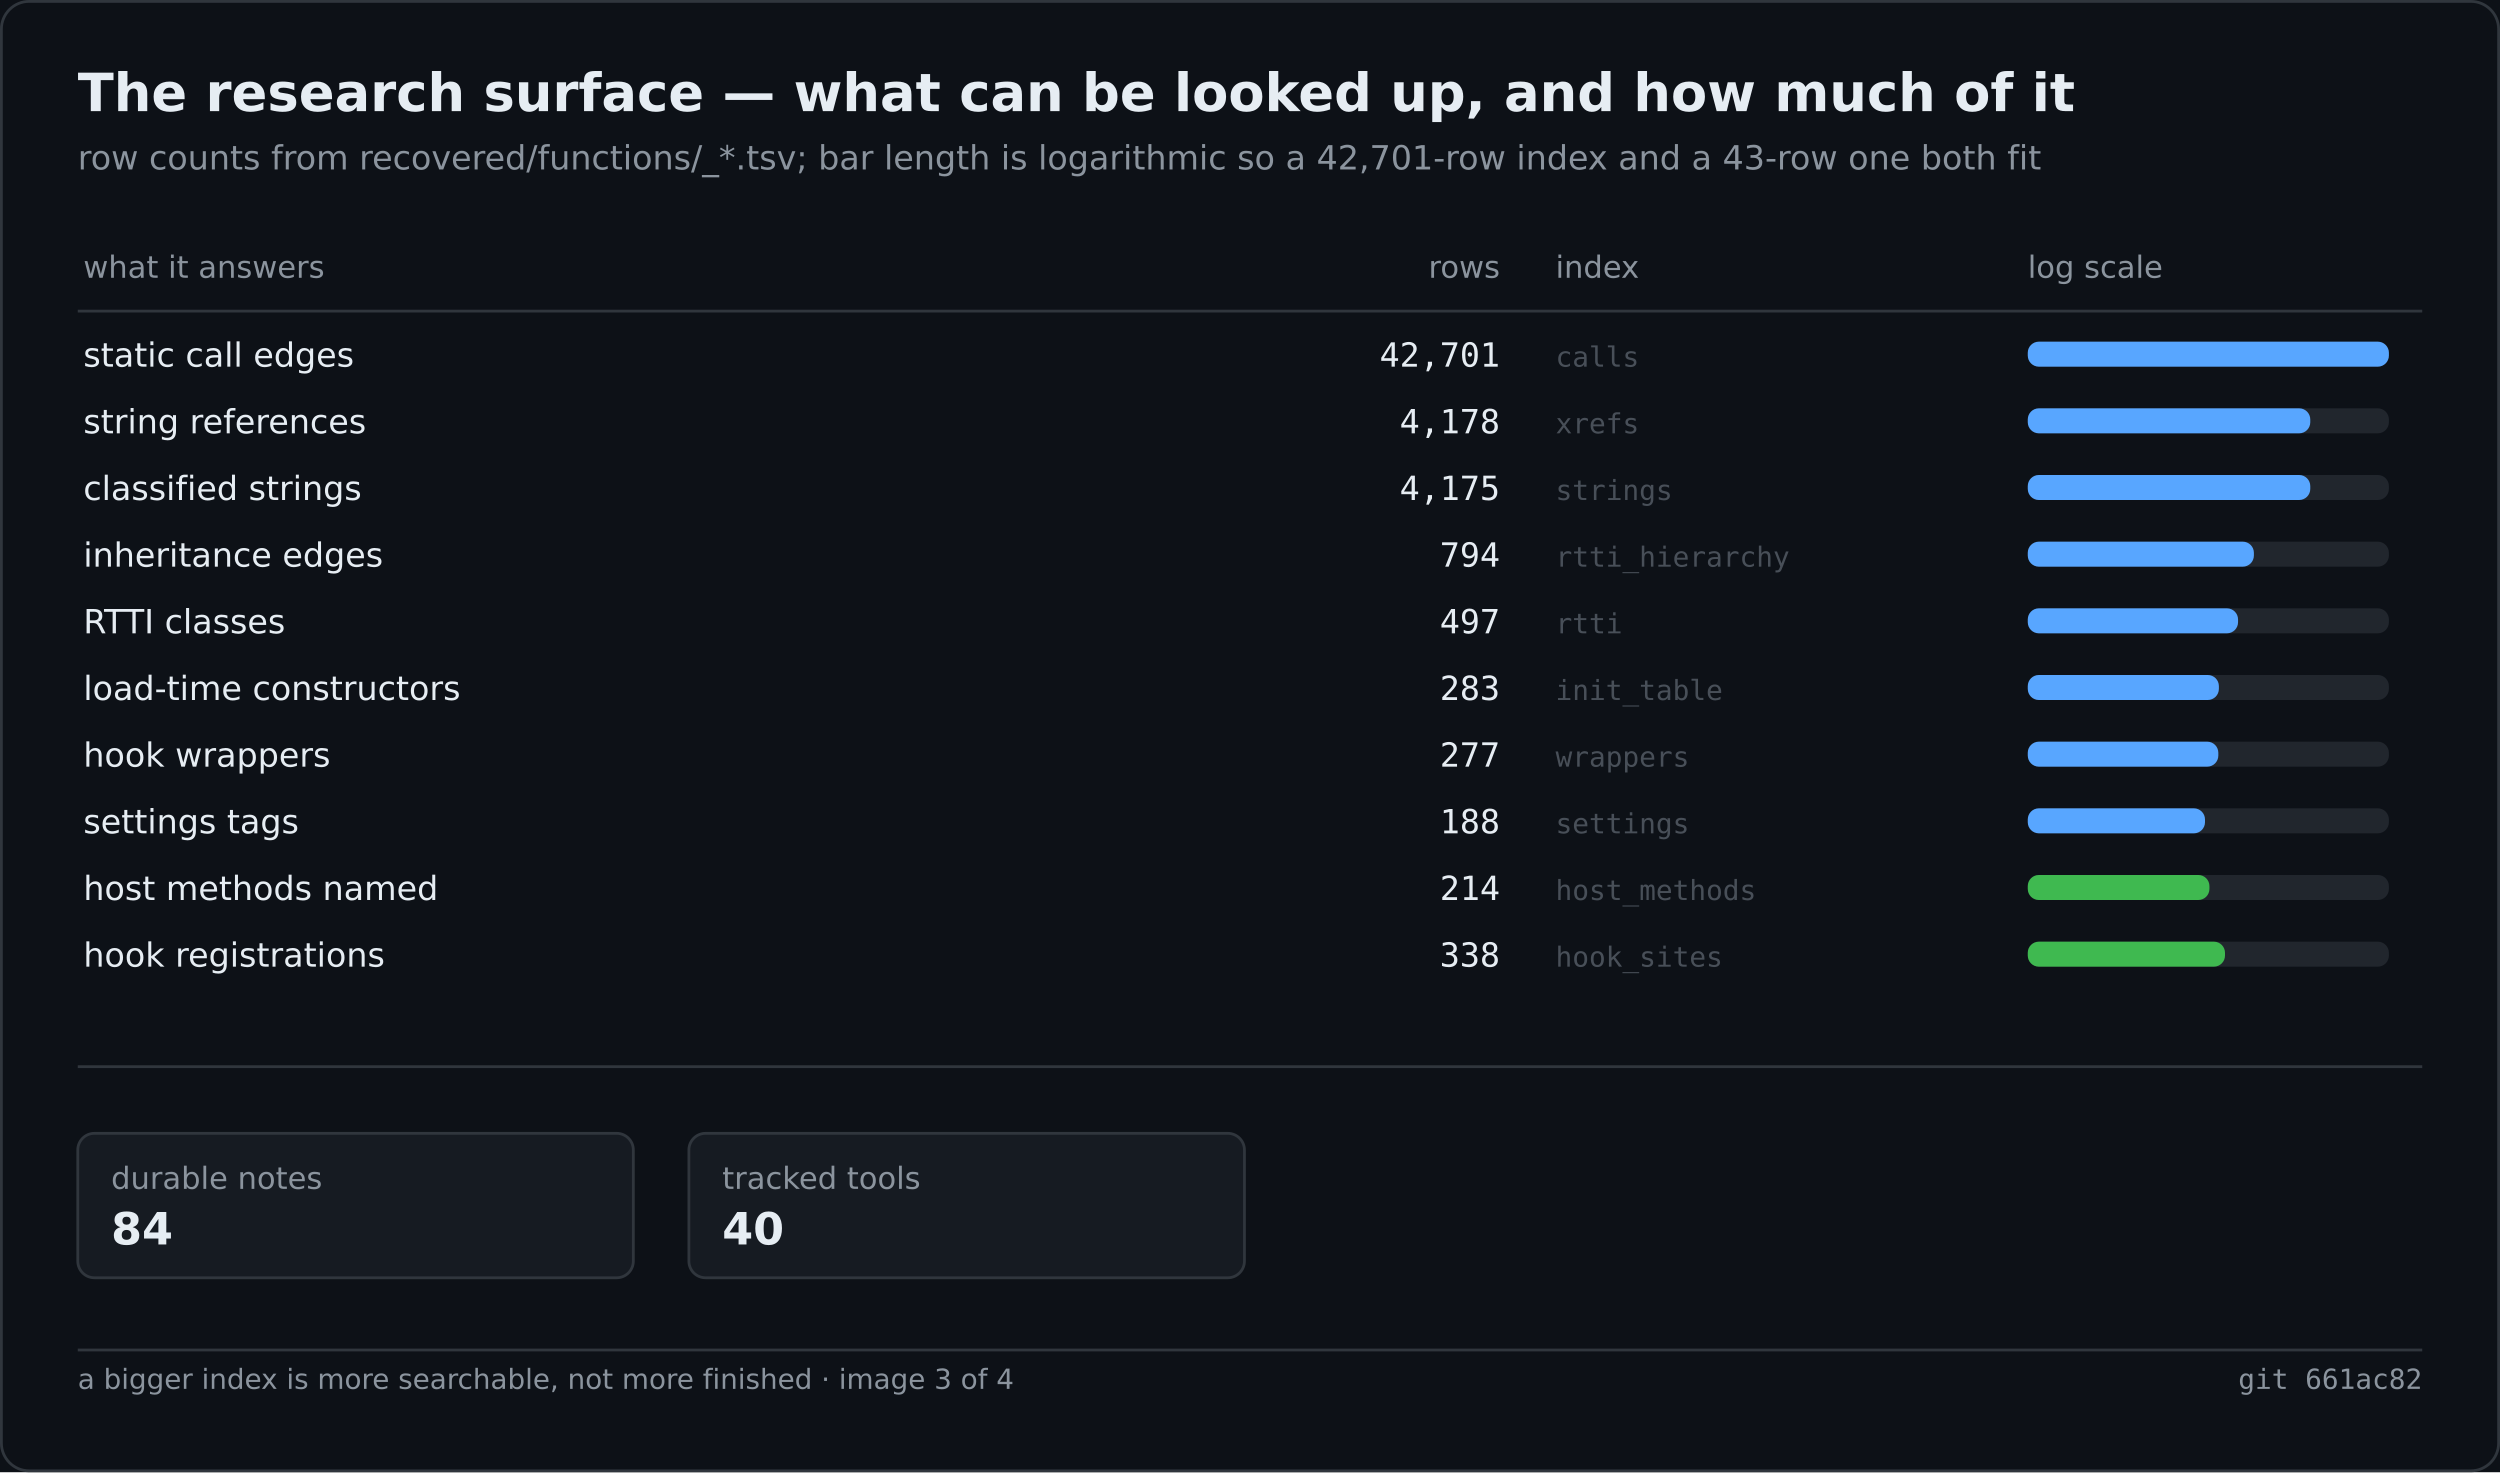
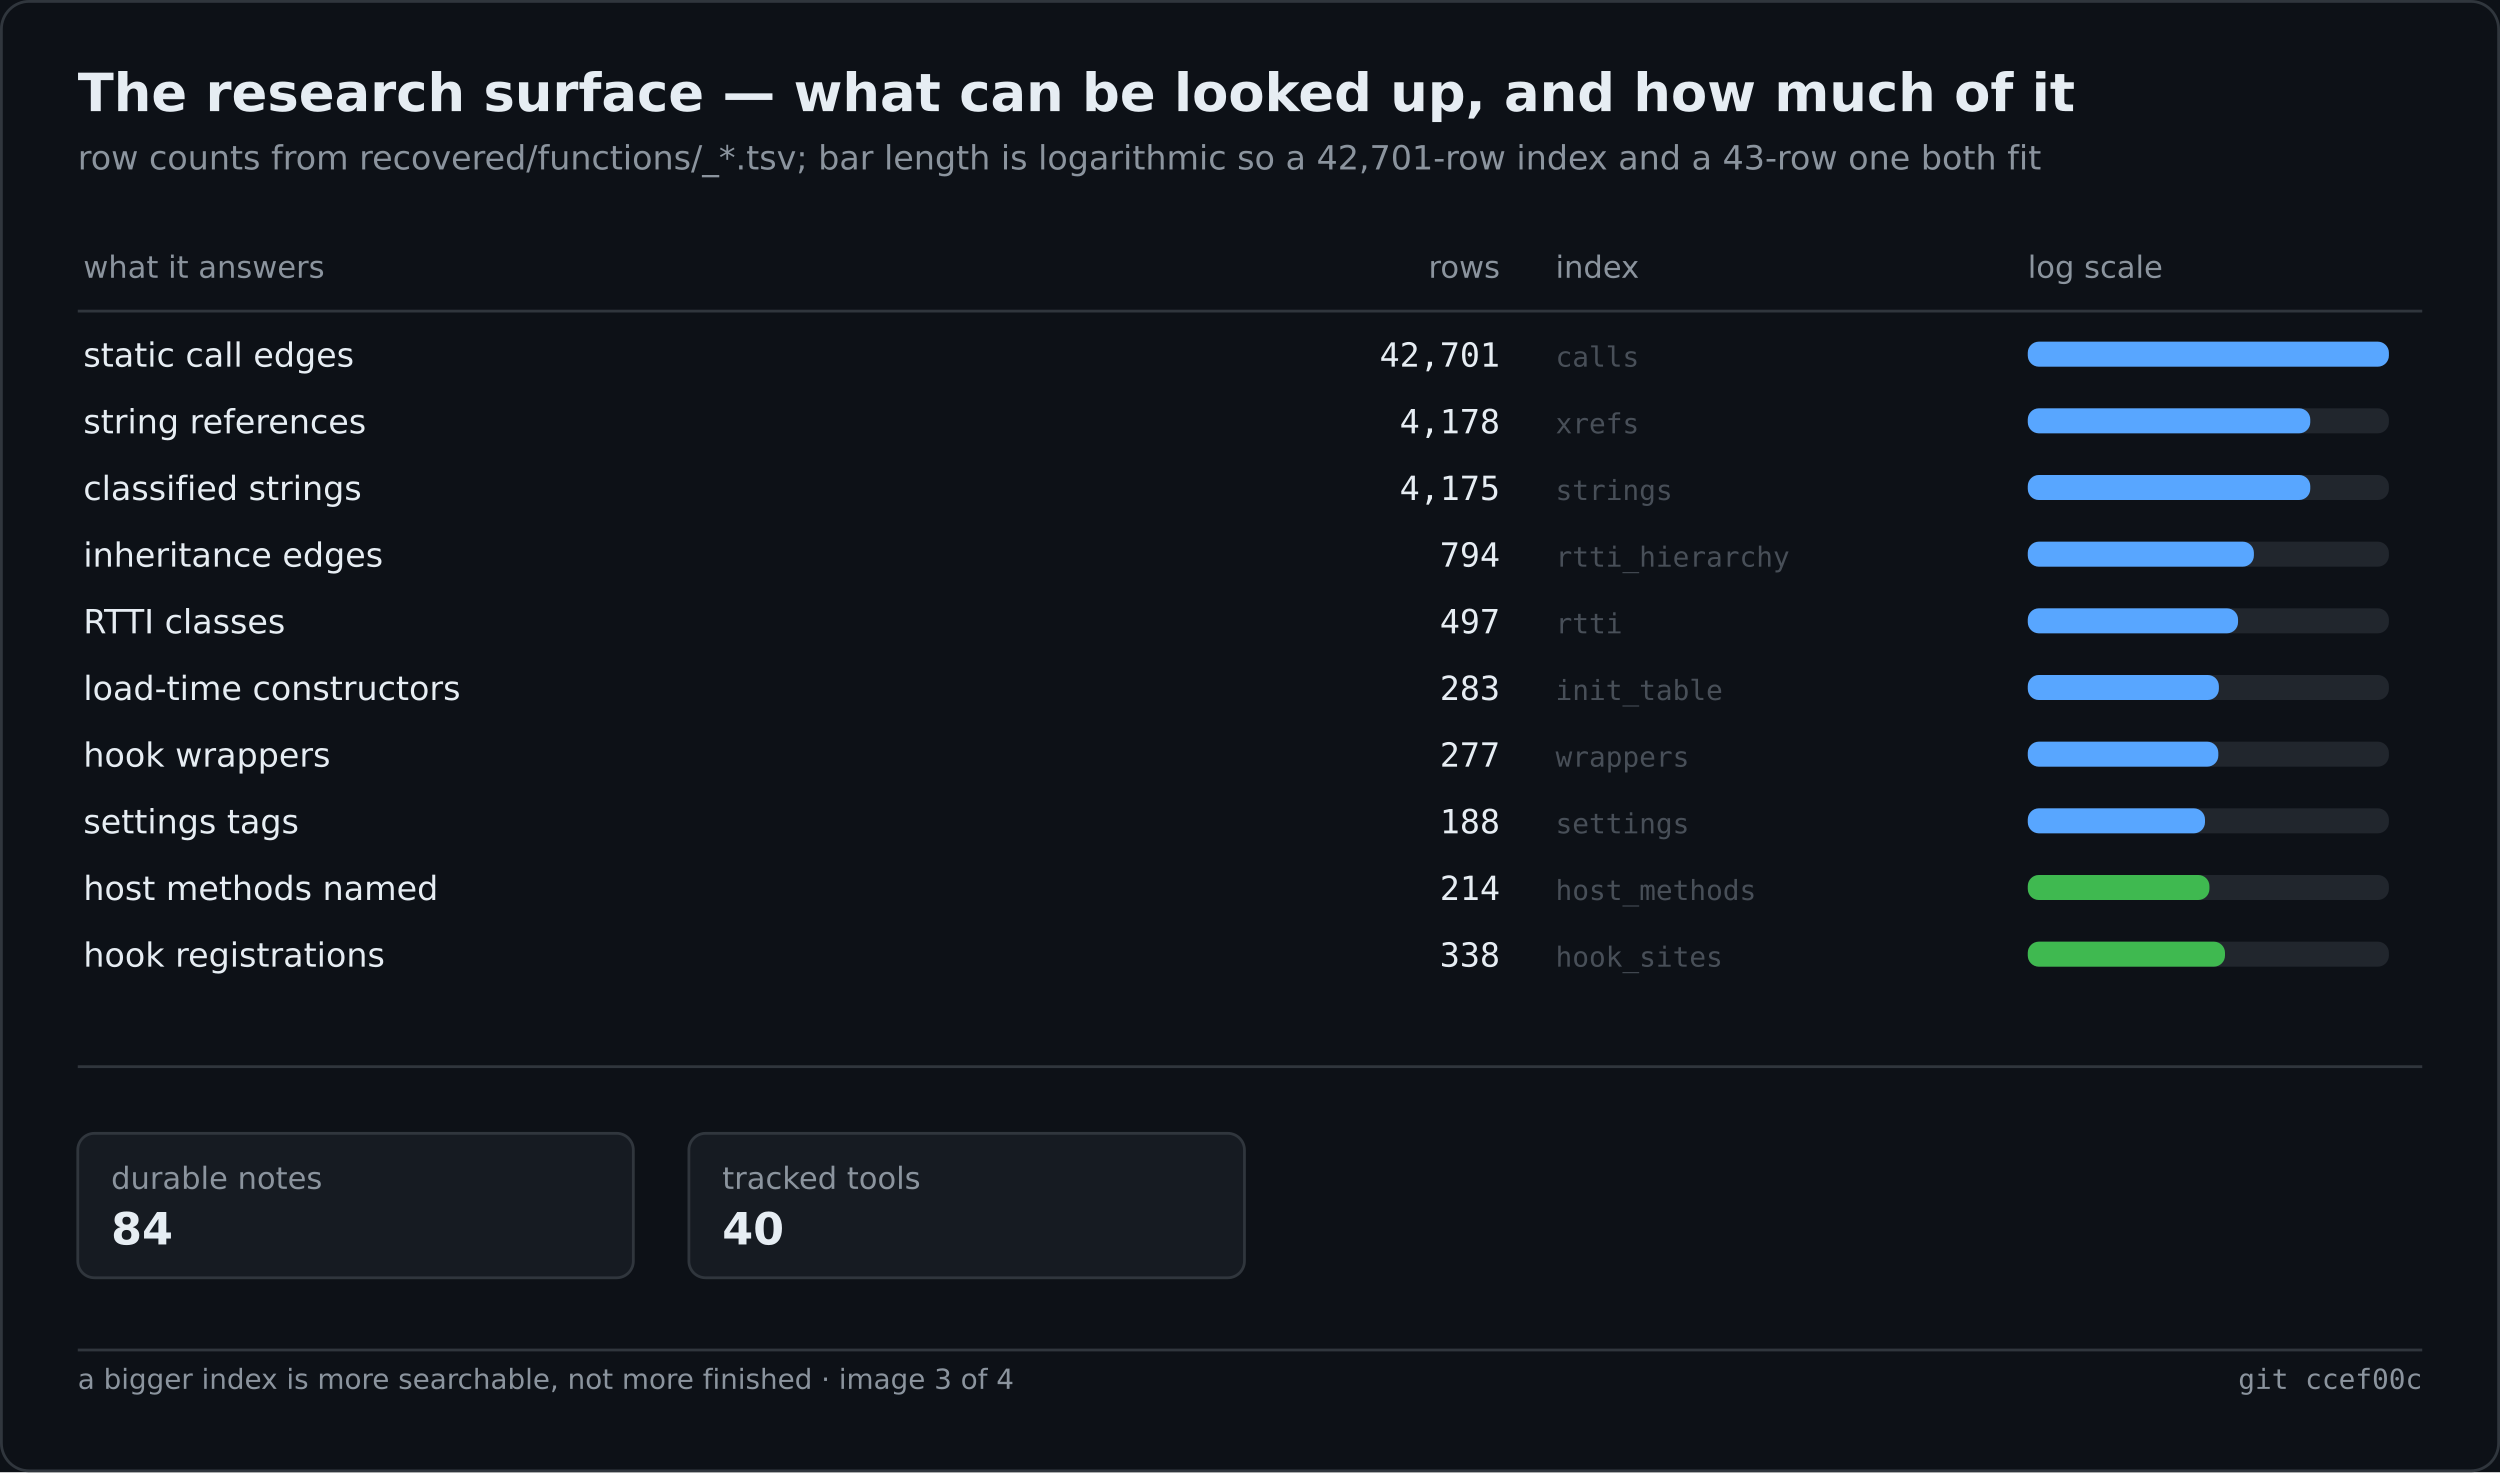
<svg xmlns="http://www.w3.org/2000/svg" width="900" height="530" viewBox="0 0 900 530" role="img" aria-label="The research surface — what can be looked up, and how much of it">
  <rect width="900" height="530" fill="#0d1117" />
  <rect x="0.5" y="0.5" width="899" height="529" fill="none" stroke="#30363d" rx="10" />
  <text x="28" y="40" font-family="Segoe UI,DejaVu Sans,Helvetica,sans-serif" font-size="19" font-weight="600" fill="#e6edf3">The research surface — what can be looked up, and how much of it</text>
  <text x="28" y="61" font-family="Segoe UI,DejaVu Sans,Helvetica,sans-serif" font-size="12" fill="#8b949e">row counts from recovered/functions/_*.tsv; bar length is logarithmic so a 42,701-row index and a 43-row one both fit</text>
  <text x="30.0" y="100.0" font-family="Segoe UI,DejaVu Sans,Helvetica,sans-serif" font-size="11" fill="#8b949e">what it answers</text>
  <text x="540.0" y="100.0" font-family="Segoe UI,DejaVu Sans,Helvetica,sans-serif" font-size="11" fill="#8b949e" text-anchor="end">rows</text>
  <text x="560.0" y="100.0" font-family="Segoe UI,DejaVu Sans,Helvetica,sans-serif" font-size="11" fill="#8b949e">index</text>
  <text x="730.0" y="100.0" font-family="Segoe UI,DejaVu Sans,Helvetica,sans-serif" font-size="11" fill="#8b949e">log scale</text>
  <line x1="28.0" y1="112.0" x2="872.0" y2="112.0" stroke="#30363d" stroke-width="1" />
  <text x="30.0" y="132.0" font-family="Segoe UI,DejaVu Sans,Helvetica,sans-serif" font-size="12" fill="#e6edf3">static call edges</text>
  <text x="540.0" y="132.0" font-family="Cascadia Mono,Consolas,DejaVu Sans Mono,monospace" font-size="12" fill="#e6edf3" text-anchor="end">42,701</text>
  <text x="560.0" y="132.0" font-family="Cascadia Mono,Consolas,DejaVu Sans Mono,monospace" font-size="10" fill="#484f58">calls</text>
  <rect x="730.0" y="123.0" width="130.0" height="9.0" fill="#21262d" rx="4" />
  <rect x="730.0" y="123.0" width="130.0" height="9.0" fill="#58a6ff" rx="4" />
  <text x="30.0" y="156.0" font-family="Segoe UI,DejaVu Sans,Helvetica,sans-serif" font-size="12" fill="#e6edf3">string references</text>
  <text x="540.0" y="156.0" font-family="Cascadia Mono,Consolas,DejaVu Sans Mono,monospace" font-size="12" fill="#e6edf3" text-anchor="end">4,178</text>
  <text x="560.0" y="156.0" font-family="Cascadia Mono,Consolas,DejaVu Sans Mono,monospace" font-size="10" fill="#484f58">xrefs</text>
  <rect x="730.0" y="147.0" width="130.0" height="9.0" fill="#21262d" rx="4" />
  <rect x="730.0" y="147.0" width="101.7" height="9.0" fill="#58a6ff" rx="4" />
  <text x="30.0" y="180.0" font-family="Segoe UI,DejaVu Sans,Helvetica,sans-serif" font-size="12" fill="#e6edf3">classified strings</text>
  <text x="540.0" y="180.0" font-family="Cascadia Mono,Consolas,DejaVu Sans Mono,monospace" font-size="12" fill="#e6edf3" text-anchor="end">4,175</text>
  <text x="560.0" y="180.0" font-family="Cascadia Mono,Consolas,DejaVu Sans Mono,monospace" font-size="10" fill="#484f58">strings</text>
  <rect x="730.0" y="171.0" width="130.0" height="9.0" fill="#21262d" rx="4" />
  <rect x="730.0" y="171.0" width="101.7" height="9.0" fill="#58a6ff" rx="4" />
  <text x="30.0" y="204.0" font-family="Segoe UI,DejaVu Sans,Helvetica,sans-serif" font-size="12" fill="#e6edf3">inheritance edges</text>
  <text x="540.0" y="204.0" font-family="Cascadia Mono,Consolas,DejaVu Sans Mono,monospace" font-size="12" fill="#e6edf3" text-anchor="end">794</text>
  <text x="560.0" y="204.0" font-family="Cascadia Mono,Consolas,DejaVu Sans Mono,monospace" font-size="10" fill="#484f58">rtti_hierarchy</text>
  <rect x="730.0" y="195.0" width="130.0" height="9.0" fill="#21262d" rx="4" />
  <rect x="730.0" y="195.0" width="81.4" height="9.0" fill="#58a6ff" rx="4" />
  <text x="30.0" y="228.0" font-family="Segoe UI,DejaVu Sans,Helvetica,sans-serif" font-size="12" fill="#e6edf3">RTTI classes</text>
  <text x="540.0" y="228.0" font-family="Cascadia Mono,Consolas,DejaVu Sans Mono,monospace" font-size="12" fill="#e6edf3" text-anchor="end">497</text>
  <text x="560.0" y="228.0" font-family="Cascadia Mono,Consolas,DejaVu Sans Mono,monospace" font-size="10" fill="#484f58">rtti</text>
  <rect x="730.0" y="219.0" width="130.0" height="9.0" fill="#21262d" rx="4" />
  <rect x="730.0" y="219.0" width="75.7" height="9.0" fill="#58a6ff" rx="4" />
  <text x="30.0" y="252.0" font-family="Segoe UI,DejaVu Sans,Helvetica,sans-serif" font-size="12" fill="#e6edf3">load-time constructors</text>
  <text x="540.0" y="252.0" font-family="Cascadia Mono,Consolas,DejaVu Sans Mono,monospace" font-size="12" fill="#e6edf3" text-anchor="end">283</text>
  <text x="560.0" y="252.0" font-family="Cascadia Mono,Consolas,DejaVu Sans Mono,monospace" font-size="10" fill="#484f58">init_table</text>
  <rect x="730.0" y="243.0" width="130.0" height="9.0" fill="#21262d" rx="4" />
  <rect x="730.0" y="243.0" width="68.8" height="9.0" fill="#58a6ff" rx="4" />
  <text x="30.0" y="276.0" font-family="Segoe UI,DejaVu Sans,Helvetica,sans-serif" font-size="12" fill="#e6edf3">hook wrappers</text>
  <text x="540.0" y="276.0" font-family="Cascadia Mono,Consolas,DejaVu Sans Mono,monospace" font-size="12" fill="#e6edf3" text-anchor="end">277</text>
  <text x="560.0" y="276.0" font-family="Cascadia Mono,Consolas,DejaVu Sans Mono,monospace" font-size="10" fill="#484f58">wrappers</text>
  <rect x="730.0" y="267.0" width="130.0" height="9.0" fill="#21262d" rx="4" />
  <rect x="730.0" y="267.0" width="68.6" height="9.0" fill="#58a6ff" rx="4" />
  <text x="30.0" y="300.0" font-family="Segoe UI,DejaVu Sans,Helvetica,sans-serif" font-size="12" fill="#e6edf3">settings tags</text>
  <text x="540.0" y="300.0" font-family="Cascadia Mono,Consolas,DejaVu Sans Mono,monospace" font-size="12" fill="#e6edf3" text-anchor="end">188</text>
  <text x="560.0" y="300.0" font-family="Cascadia Mono,Consolas,DejaVu Sans Mono,monospace" font-size="10" fill="#484f58">settings</text>
  <rect x="730.0" y="291.0" width="130.0" height="9.0" fill="#21262d" rx="4" />
  <rect x="730.0" y="291.0" width="63.8" height="9.0" fill="#58a6ff" rx="4" />
  <text x="30.0" y="324.0" font-family="Segoe UI,DejaVu Sans,Helvetica,sans-serif" font-size="12" fill="#e6edf3">host methods named</text>
  <text x="540.0" y="324.0" font-family="Cascadia Mono,Consolas,DejaVu Sans Mono,monospace" font-size="12" fill="#e6edf3" text-anchor="end">214</text>
  <text x="560.0" y="324.0" font-family="Cascadia Mono,Consolas,DejaVu Sans Mono,monospace" font-size="10" fill="#484f58">host_methods</text>
  <rect x="730.0" y="315.0" width="130.0" height="9.0" fill="#21262d" rx="4" />
  <rect x="730.0" y="315.0" width="65.4" height="9.0" fill="#3fb950" rx="4" />
  <text x="30.0" y="348.0" font-family="Segoe UI,DejaVu Sans,Helvetica,sans-serif" font-size="12" fill="#e6edf3">hook registrations</text>
  <text x="540.0" y="348.0" font-family="Cascadia Mono,Consolas,DejaVu Sans Mono,monospace" font-size="12" fill="#e6edf3" text-anchor="end">338</text>
  <text x="560.0" y="348.0" font-family="Cascadia Mono,Consolas,DejaVu Sans Mono,monospace" font-size="10" fill="#484f58">hook_sites</text>
  <rect x="730.0" y="339.0" width="130.0" height="9.0" fill="#21262d" rx="4" />
  <rect x="730.0" y="339.0" width="71.0" height="9.0" fill="#3fb950" rx="4" />
  <line x1="28.0" y1="384.0" x2="872.0" y2="384.0" stroke="#30363d" stroke-width="1" />
  <rect x="28.0" y="408.0" width="200.0" height="52.0" fill="#161b22" rx="6" stroke="#30363d" stroke-width="1" />
  <text x="40.0" y="428.0" font-family="Segoe UI,DejaVu Sans,Helvetica,sans-serif" font-size="11" fill="#8b949e">durable notes</text>
  <text x="40.0" y="448.0" font-family="Segoe UI,DejaVu Sans,Helvetica,sans-serif" font-size="16" fill="#e6edf3" font-weight="600">84</text>
  <rect x="248.0" y="408.0" width="200.0" height="52.0" fill="#161b22" rx="6" stroke="#30363d" stroke-width="1" />
  <text x="260.0" y="428.0" font-family="Segoe UI,DejaVu Sans,Helvetica,sans-serif" font-size="11" fill="#8b949e">tracked tools</text>
  <text x="260.0" y="448.0" font-family="Segoe UI,DejaVu Sans,Helvetica,sans-serif" font-size="16" fill="#e6edf3" font-weight="600">40</text>
  <line x1="28.0" y1="486.0" x2="872.0" y2="486.0" stroke="#30363d" stroke-width="1" />
  <text x="28.0" y="500.0" font-family="Segoe UI,DejaVu Sans,Helvetica,sans-serif" font-size="10" fill="#8b949e">a bigger index is more searchable, not more finished · image 3 of 4</text>
-   <text x="872.0" y="500.0" font-family="Cascadia Mono,Consolas,DejaVu Sans Mono,monospace" font-size="10" fill="#8b949e" text-anchor="end">git 661ac82</text>
+   <text x="872.0" y="500.0" font-family="Cascadia Mono,Consolas,DejaVu Sans Mono,monospace" font-size="10" fill="#8b949e" text-anchor="end">git ccef00c</text>
</svg>
